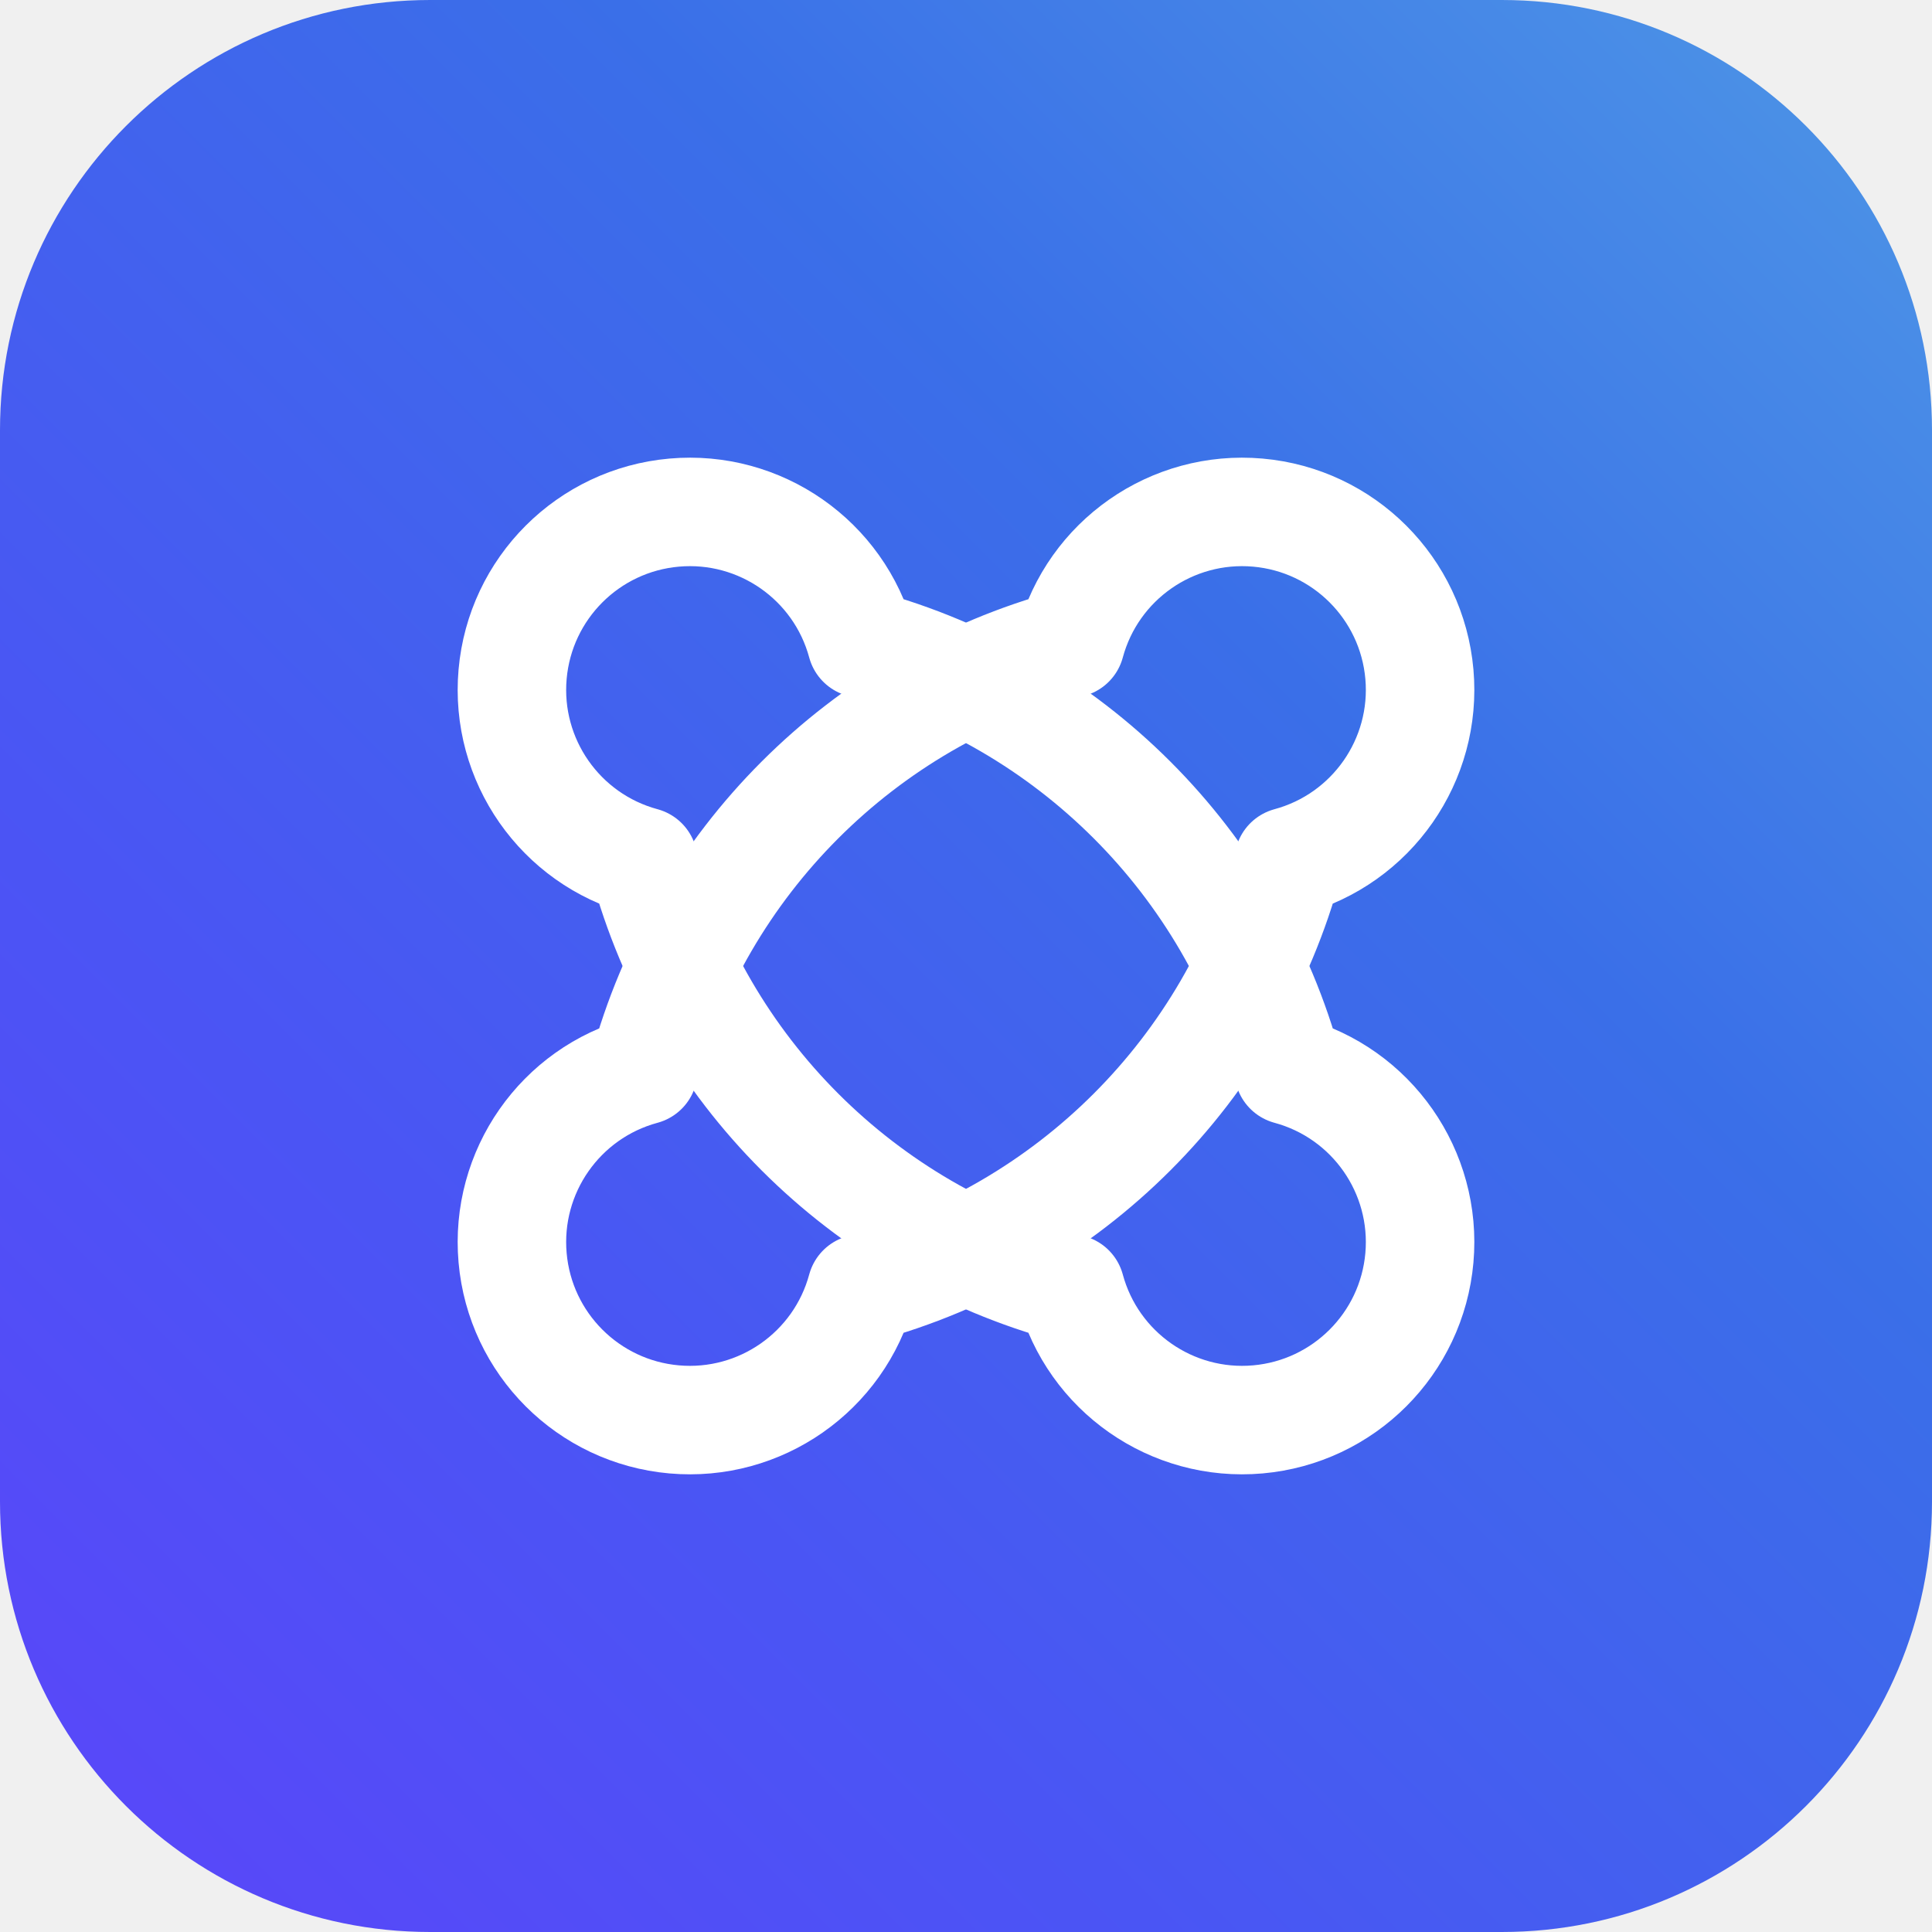
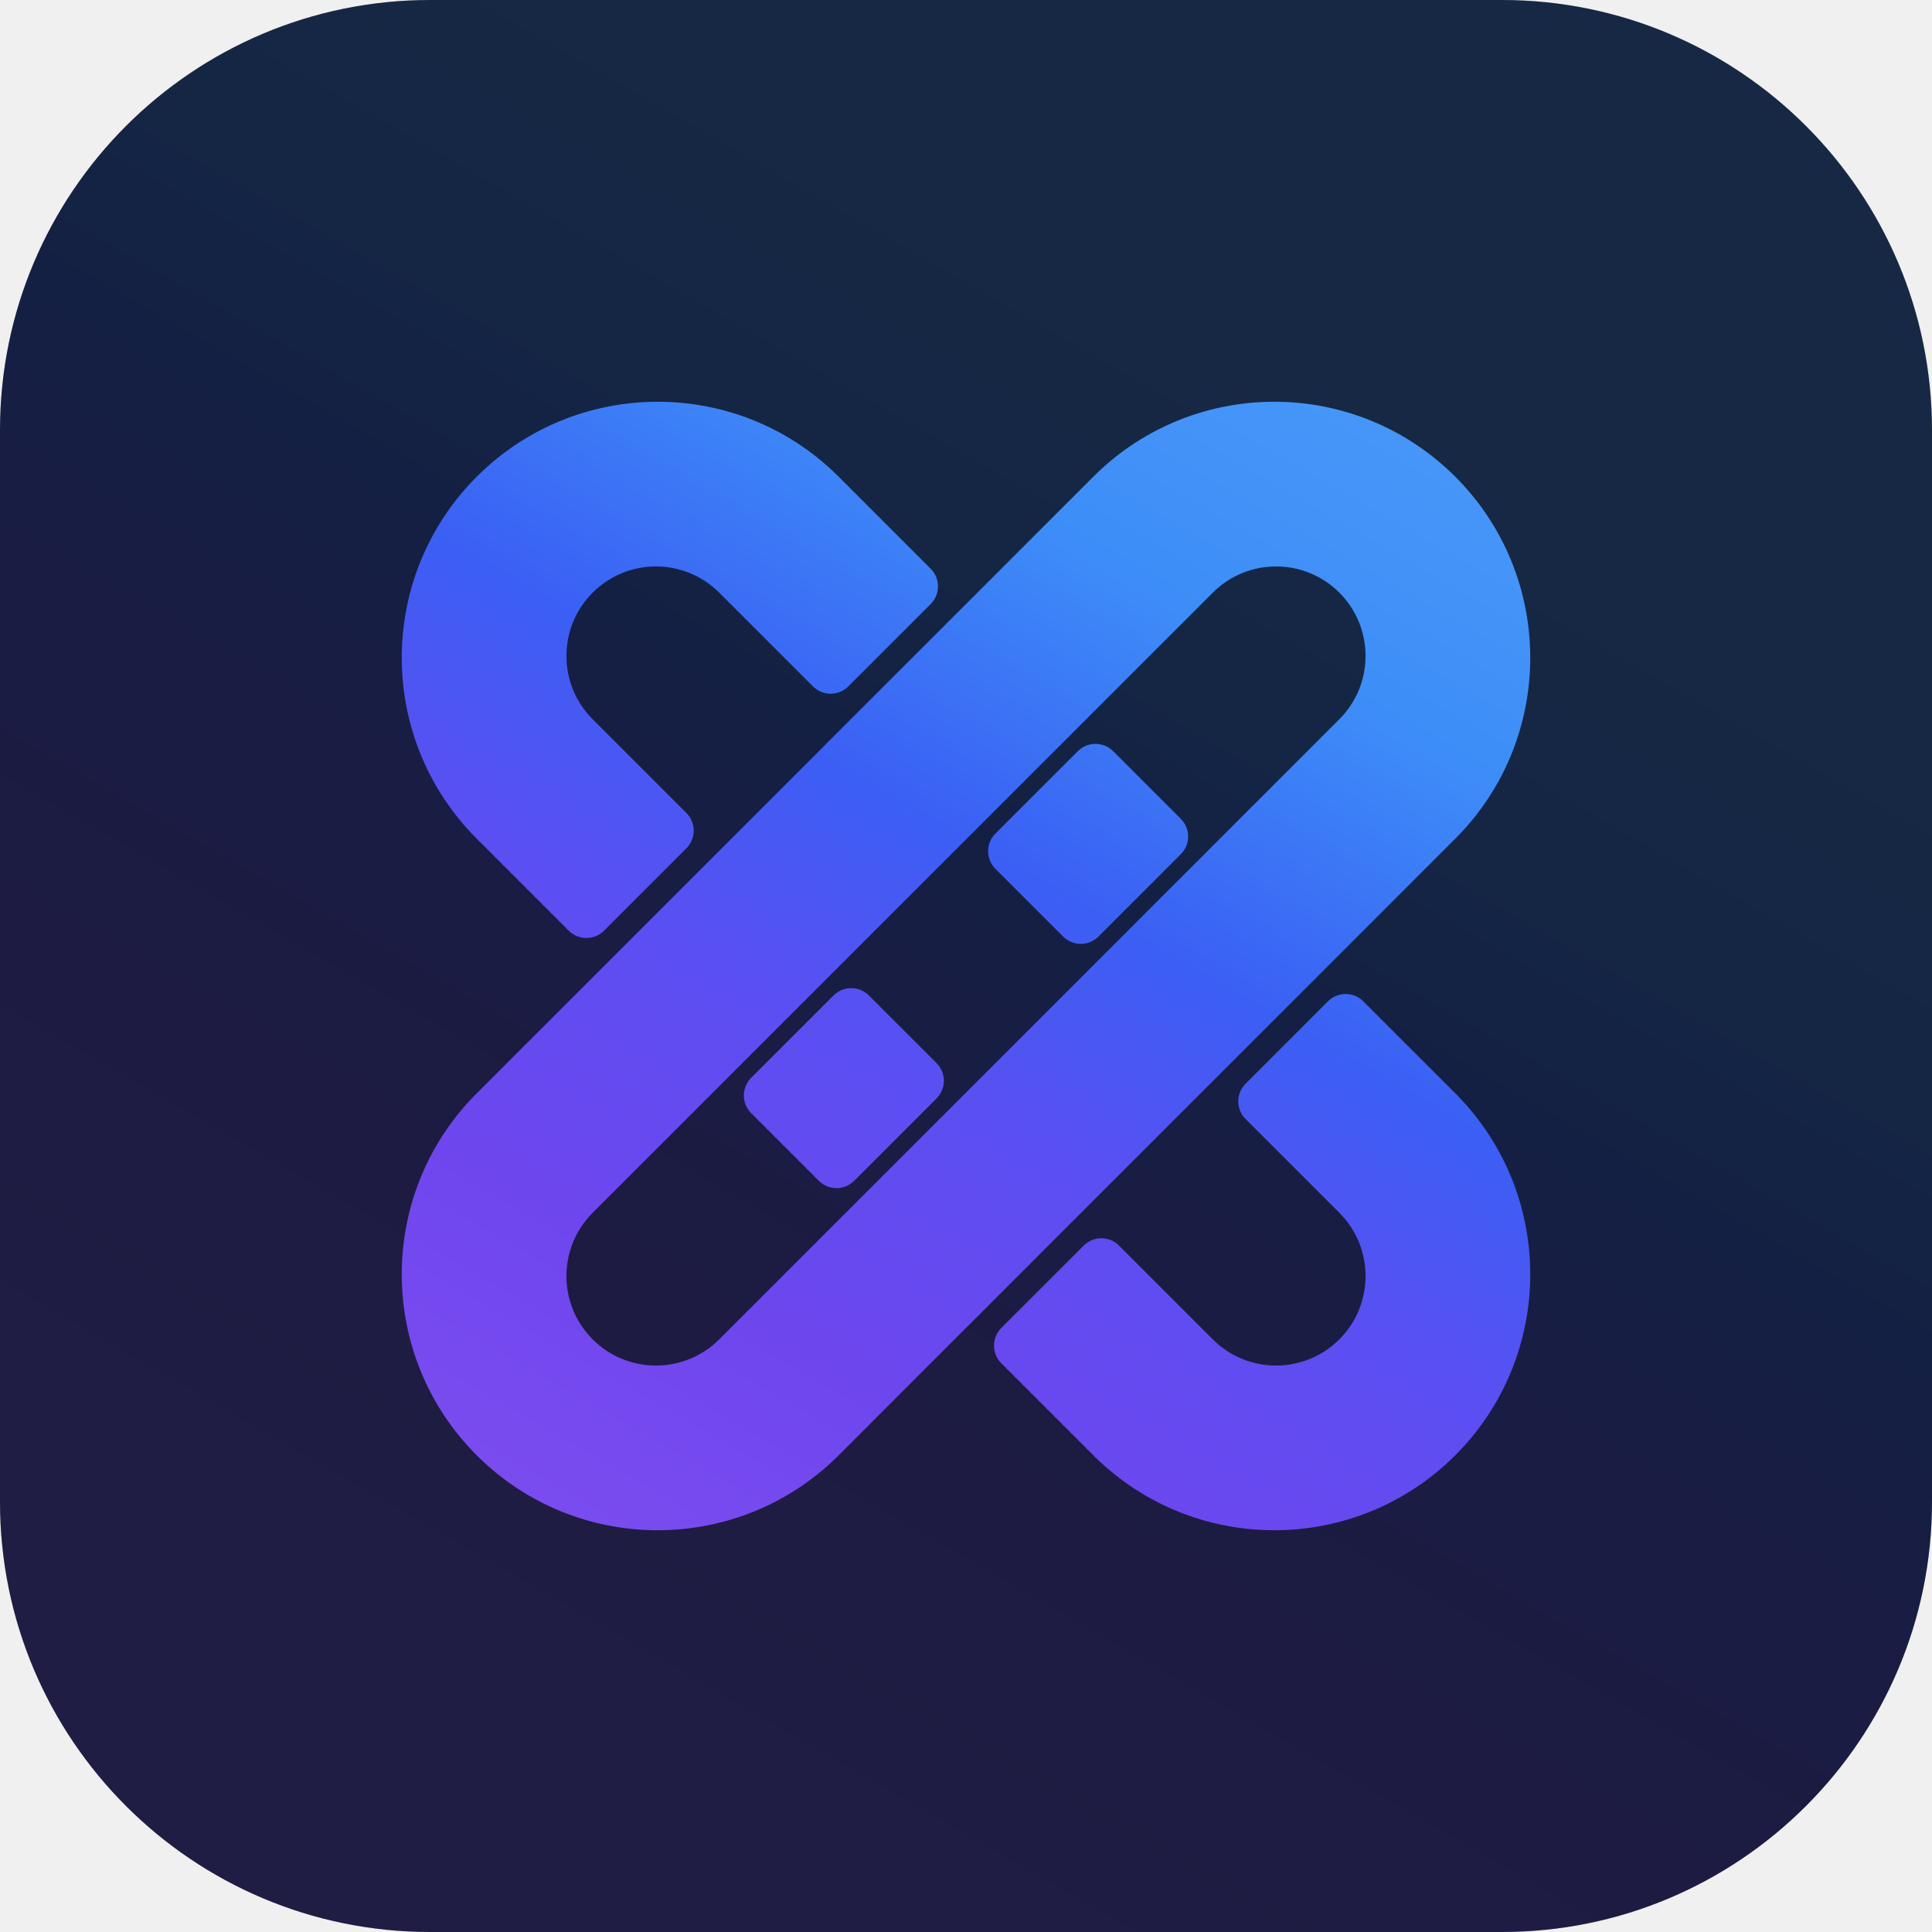
<svg xmlns="http://www.w3.org/2000/svg" viewBox="0 0 1024 1024" width="1024" height="1024" role="img" aria-label="Intentloom">
  <defs>
-     <linearGradient id="icbg" x1="1024" y1="0" x2="0" y2="1024" gradientUnits="userSpaceOnUse">
-       <stop offset="0" stop-color="#4E97E6" />
-       <stop offset=".34" stop-color="#3A6FE8" />
-       <stop offset=".7" stop-color="#4A55F4" />
-       <stop offset="1" stop-color="#5B45FA" />
+     <linearGradient id="ilag" gradientUnits="userSpaceOnUse" x1="720" y1="200" x2="330" y2="880">
+       <stop offset="0" stop-color="#4A9AF9" />
+       <stop offset=".22" stop-color="#3D8DF8" />
+       <stop offset=".41" stop-color="#3B5FF4" />
+       <stop offset=".55" stop-color="#5A4FF2" />
+       <stop offset=".73" stop-color="#6E46EE" />
+       <stop offset="1" stop-color="#8250F0" />
    </linearGradient>
-     <mask id="icmA" maskUnits="userSpaceOnUse" x="0" y="0" width="1024" height="1024">
-       <rect width="1024" height="1024" fill="#fff" />
-       <circle cx="512" cy="456.708" r="41.975" fill="#000" />
-       <circle cx="512" cy="567.292" r="41.975" fill="#000" />
-     </mask>
-     <mask id="icmB" maskUnits="userSpaceOnUse" x="0" y="0" width="1024" height="1024">
-       <rect width="1024" height="1024" fill="#fff" />
-       <circle cx="456.708" cy="512" r="41.975" fill="#000" />
-       <circle cx="567.292" cy="512" r="41.975" fill="#000" />
-     </mask>
  </defs>
-   <rect width="1024" height="1024" rx="228" fill="url(#icbg)" />
-   <g fill="none" stroke="#FFFFFF" stroke-width="5" stroke-linecap="round" stroke-linejoin="round">
-     <g mask="url(#icmB)">
-       <path transform="translate(512 512) rotate(-45) scale(11.5)" d="M13.917,-7.111 A8.2,8.2 0 1,1 13.917,7.111 A27.95,27.95 0 0,1 -13.917,7.111 A8.2,8.2 0 1,1 -13.917,-7.111 A27.95,27.95 0 0,1 13.917,-7.111 Z" />
+   <rect width="1024" height="1024" rx="228" fill="#0D1322" />
+   <rect width="1024" height="1024" rx="228" fill="url(#ilag)" opacity=".16" />
+   <svg x="212" y="212" width="600" height="600" viewBox="240 240 544 544" overflow="visible">
+     <g fill="url(#ilag)">
+       <path fill-rule="evenodd" d="M747.97 449.97L449.97 747.97A123 123 0 0 1 276.03 574.03L574.03 276.03A123 123 0 0 1 747.97 449.97ZM691.41 393.41L393.41 691.41A43 43 0 0 1 332.59 630.59L630.59 332.59A43 43 0 0 1 691.41 393.41Z" />
+       <path d="M495.03 321.09L449.97 276.03A123 123 0 0 0 276.03 449.97L321.09 495.03A12 12 0 0 0 338.06 495.03L377.65 455.44A12 12 0 0 0 377.65 438.47L332.59 393.41A43 43 0 0 1 393.41 332.59L438.47 377.65A12 12 0 0 0 455.44 377.65L495.03 338.06A12 12 0 0 0 495.03 321.09Z" />
+       <path d="M528.97 702.91L574.03 747.97A123 123 0 0 0 747.97 574.03L702.91 528.97A12 12 0 0 0 685.94 528.97L646.35 568.56A12 12 0 0 0 646.35 585.53L691.41 630.59A43 43 0 0 1 630.59 691.41L585.53 646.35A12 12 0 0 0 568.56 646.35L528.97 685.94A12 12 0 0 0 528.97 702.91Z" />
+       <path d="M615.24 458.26L575.64 497.86A12 12 0 0 1 558.67 497.86L526.14 465.33A12 12 0 0 1 526.14 448.36L565.74 408.76A12 12 0 0 1 582.71 408.76L615.24 441.29A12 12 0 0 1 615.24 458.26Z" />
+       <path d="M408.76 565.74L448.36 526.14A12 12 0 0 1 465.33 526.14L497.86 558.67A12 12 0 0 1 497.86 575.64L458.26 615.24A12 12 0 0 1 441.29 615.24L408.76 582.71A12 12 0 0 1 408.76 565.74Z" />
    </g>
-     <g mask="url(#icmA)">
-       <path transform="translate(512 512) rotate(45) scale(11.5)" d="M13.917,-7.111 A8.2,8.2 0 1,1 13.917,7.111 A27.95,27.95 0 0,1 -13.917,7.111 A8.2,8.2 0 1,1 -13.917,-7.111 A27.95,27.95 0 0,1 13.917,-7.111 Z" />
-     </g>
-   </g>
+   </svg>
</svg>
